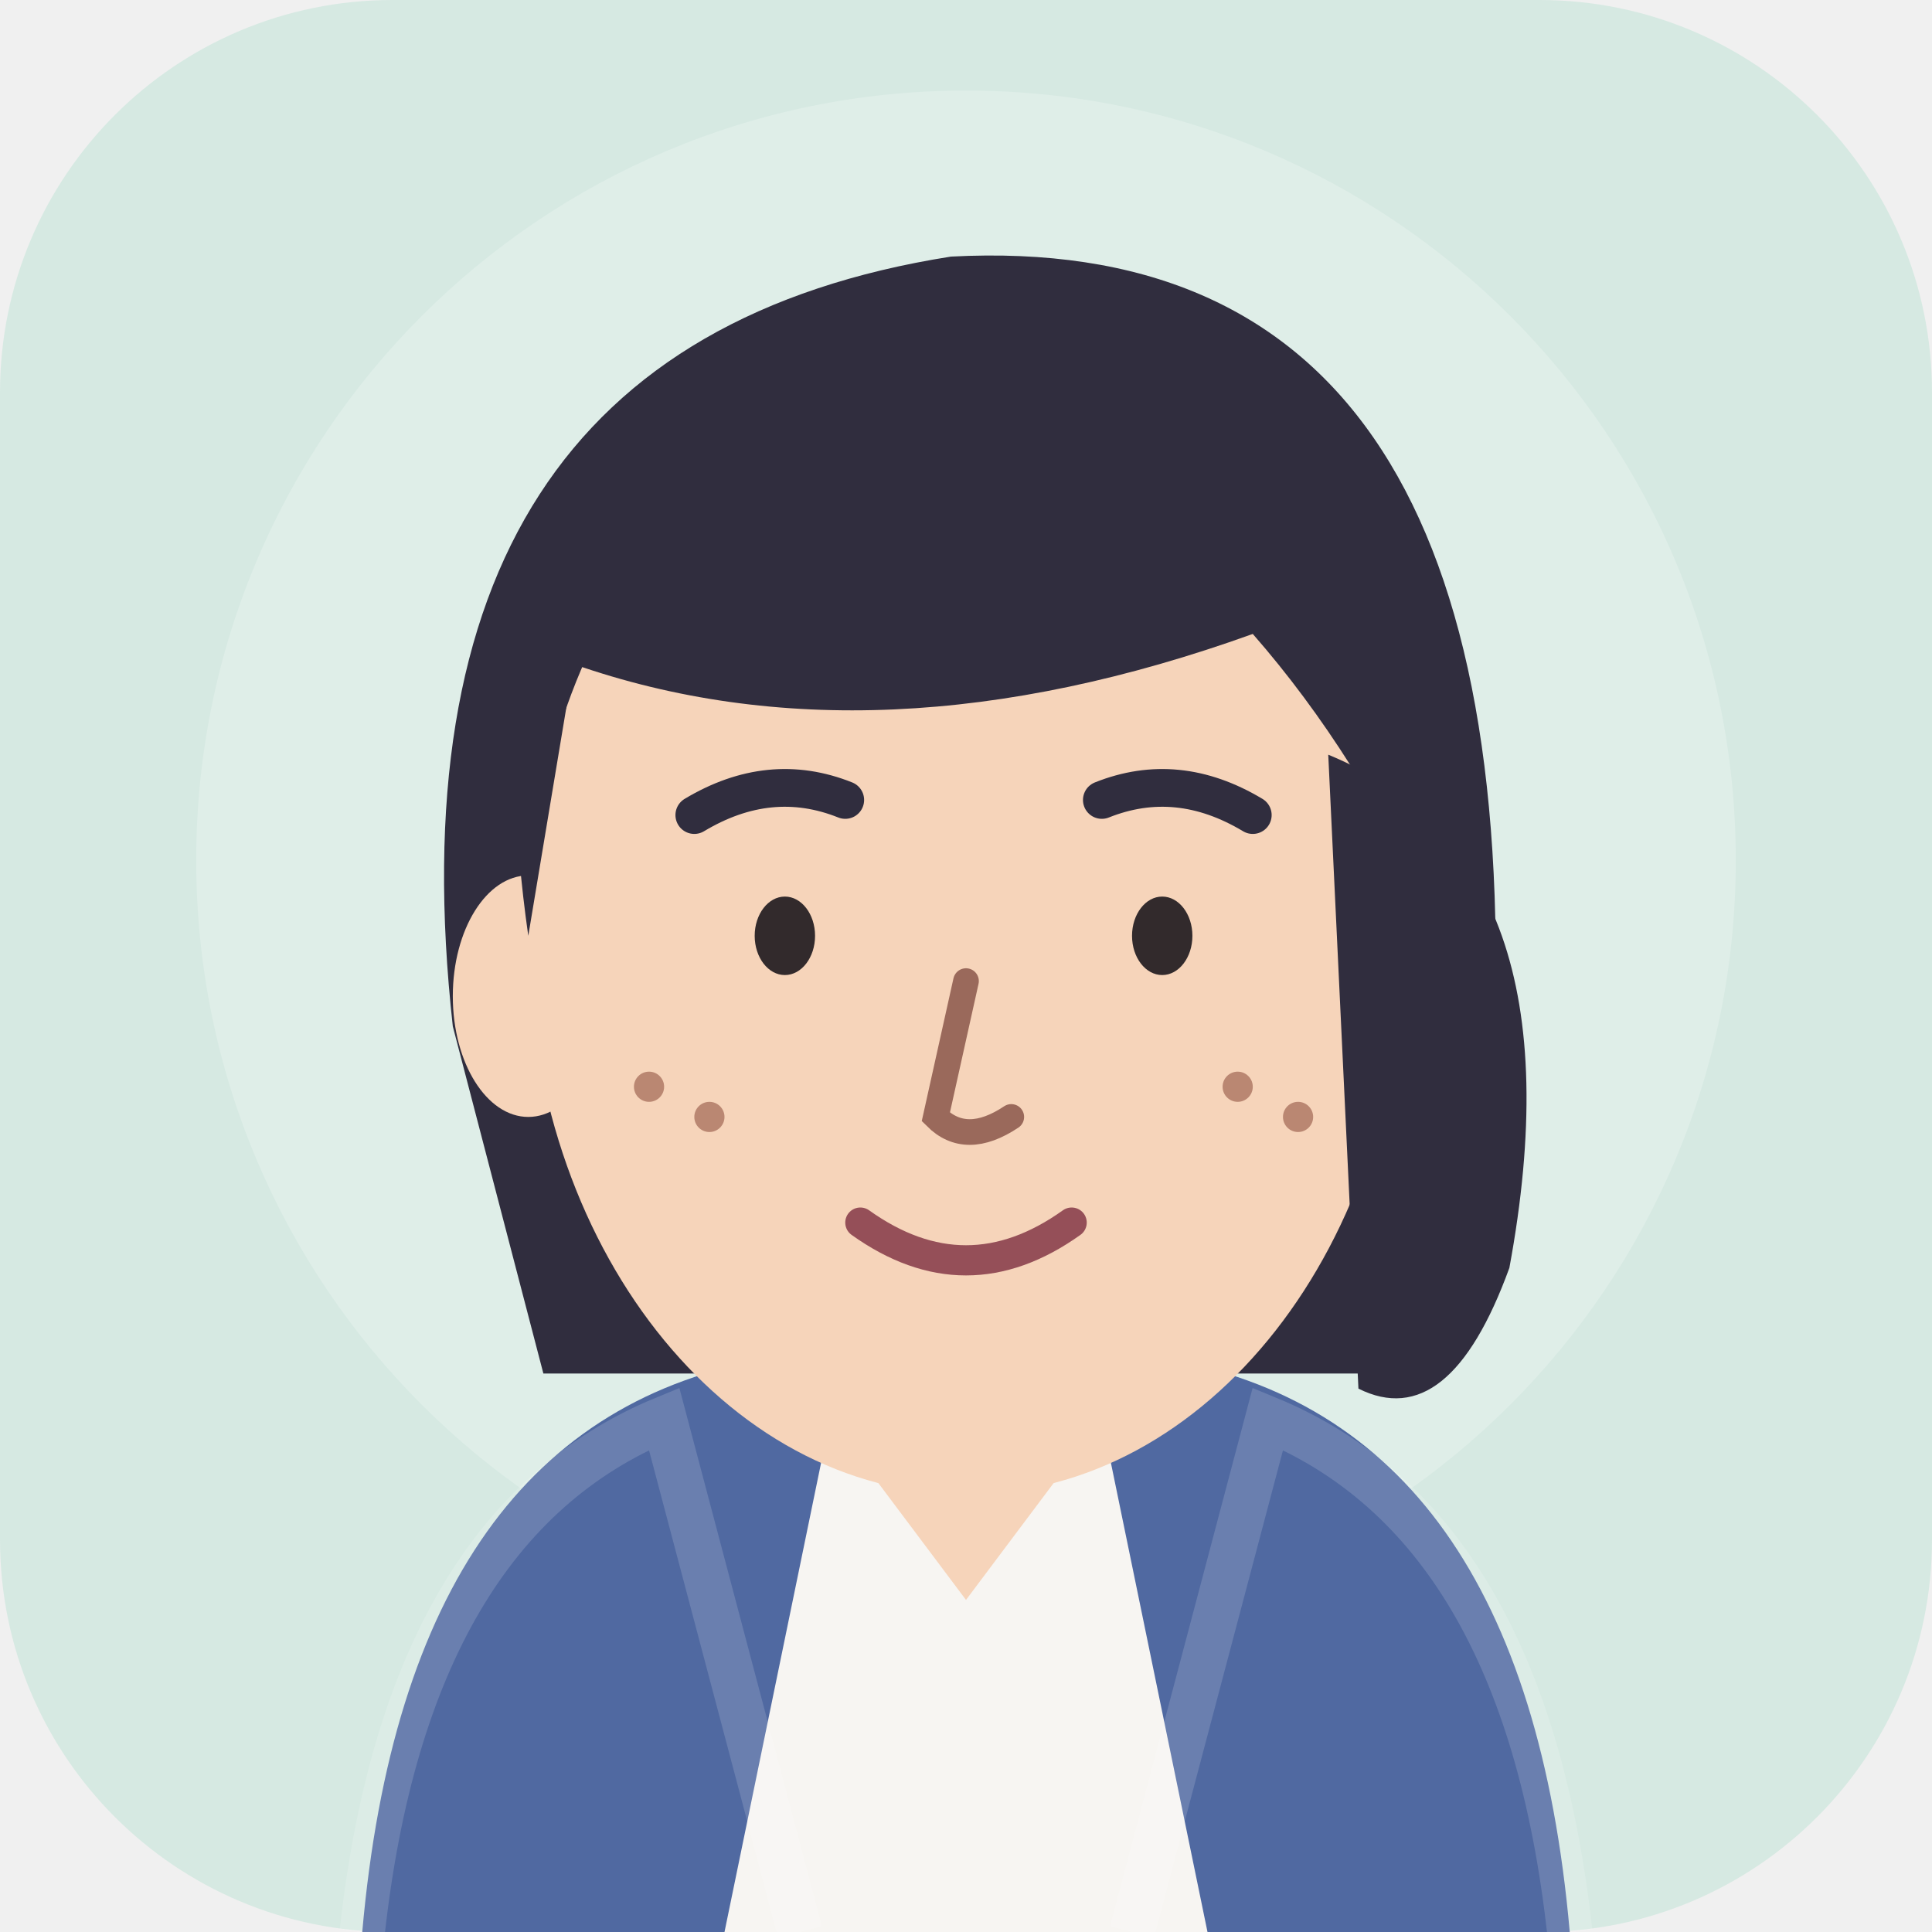
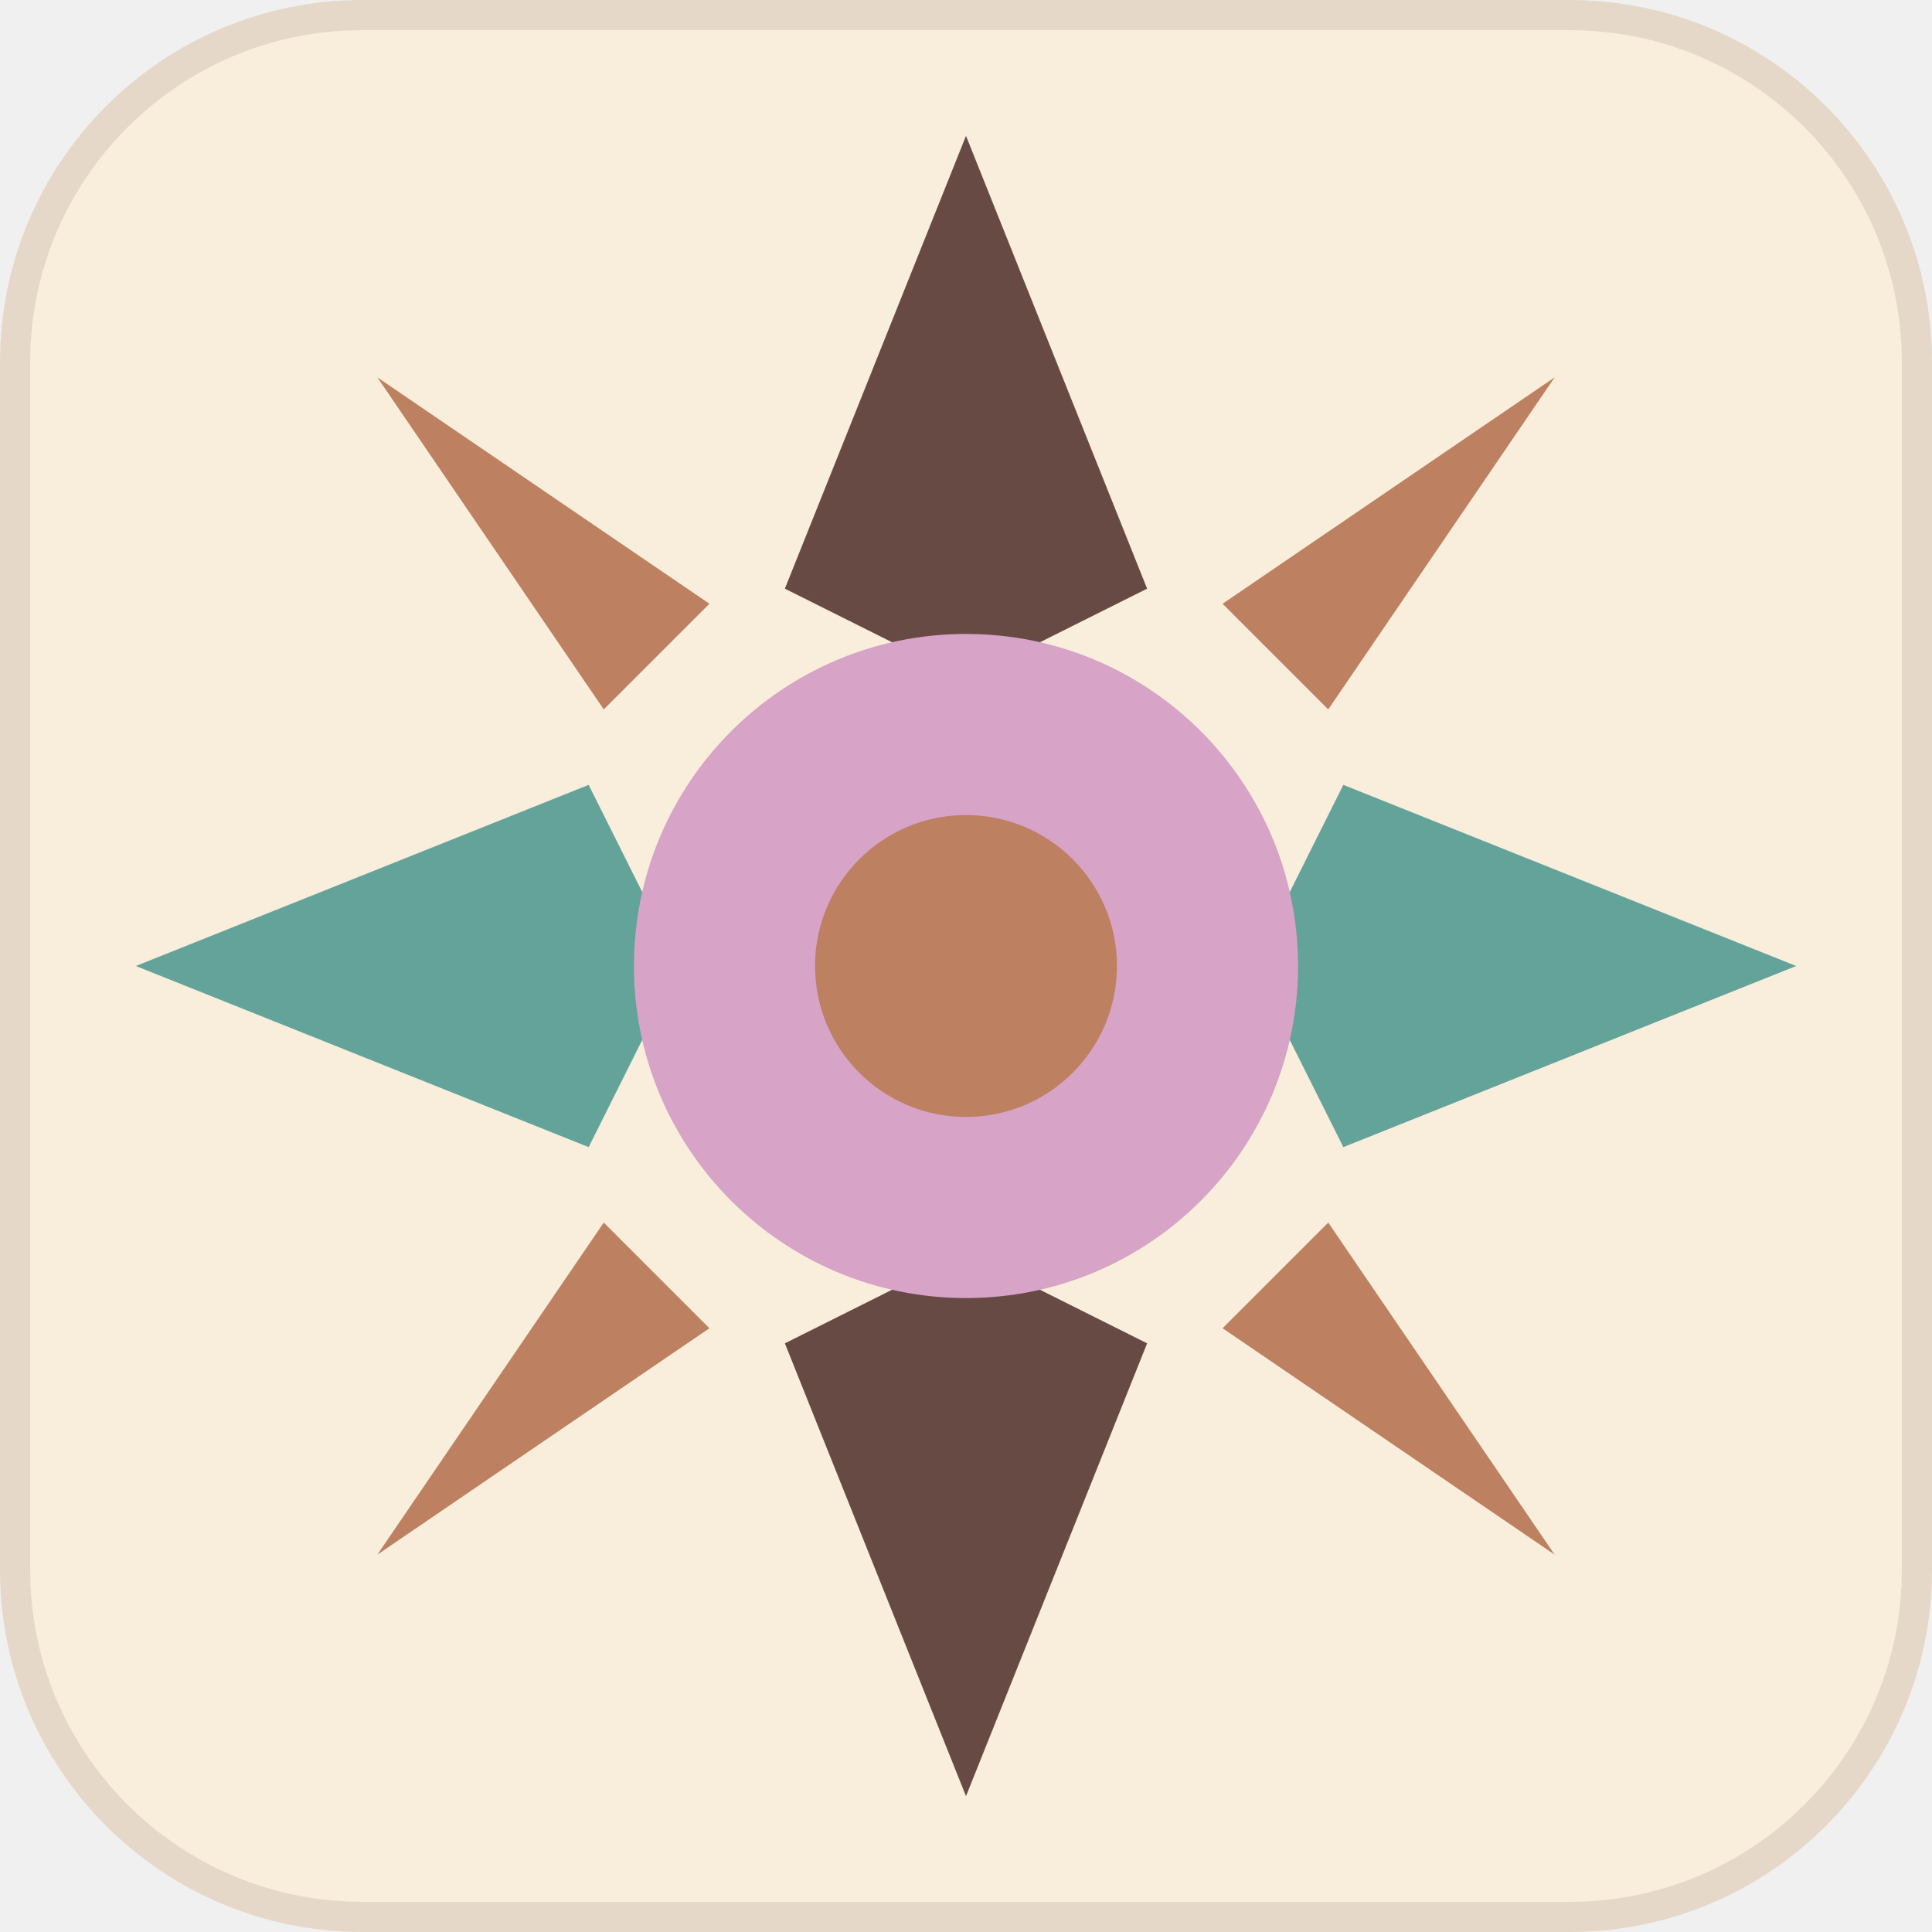
- <svg xmlns="http://www.w3.org/2000/svg" viewBox="0 0 128 128" role="img" aria-label="Illustrated profile avatar">
-   <rect width="128" height="128" rx="26" fill="#d6e9e2" />
-   <circle cx="64" cy="57" r="51" fill="#fff" opacity=".22" />
-   <path d="M24 128q3-34 27-38l13 9 13-9q24 4 27 38" fill="#5069a1" />
-   <path d="M57 87h14v18q-7 9-14 0Z" fill="#f6d4ba" />
-   <path d="M55 94l9 12 9-12 7 34H48Z" fill="#f7f5f2" />
-   <path d="M30 68Q25 23 63 17Q101 15 99 69L91 91H36Z" fill="#302d3e" />
-   <ellipse cx="35" cy="66" rx="5" ry="8" fill="#f6d4ba" />
-   <ellipse cx="93" cy="66" rx="5" ry="8" fill="#f6d4ba" />
-   <ellipse cx="64" cy="62" rx="29" ry="37" fill="#f6d4ba" />
-   <path d="M35 62Q29 20 65 19Q96 20 95 61Q90 50 83 42Q58 51 38 44Z" fill="#302d3e" />
-   <path d="M88 50Q105 57 100 84Q96 95 90 92Z" fill="#302d3e" />
-   <path d="M46 54q5-3 10-1M73 53q5-2 10 1" stroke="#302d3e" stroke-width="2.5" fill="none" stroke-linecap="round" />
-   <ellipse cx="52" cy="62" rx="2" ry="2.6" fill="#322a2c" />
-   <ellipse cx="77" cy="62" rx="2" ry="2.6" fill="#322a2c" />
-   <path d="M64 65l-2 9q2 2 5 0" fill="none" stroke="#9a695b" stroke-width="1.7" stroke-linecap="round" />
-   <path d="M57 81q7 5 14 0" fill="none" stroke="#954f58" stroke-width="2" stroke-linecap="round" />
-   <g fill="#9a5e4c" opacity=".65">
-     <circle cx="43" cy="72" r="1" />
-     <circle cx="47" cy="74" r="1" />
-     <circle cx="82" cy="72" r="1" />
-     <circle cx="86" cy="74" r="1" />
+ <svg xmlns="http://www.w3.org/2000/svg" width="128" height="128" viewBox="0 0 128 128">
+   <defs>
+     <clipPath id="round">
+       <rect width="128" height="128" rx="24" />
+     </clipPath>
+   </defs>
+   <g clip-path="url(#round)">
+     <rect width="128" height="128" fill="#F9EEDC" />
+     <g fill="#64A399" />
+     <g fill="#BD8060" />
+     <path d="M64 9L76 39L64 45L52 39Z" fill="#684A44" />
+     <path d="M119 64L89 76L83 64L89 52Z" fill="#64A399" />
+     <path d="M64 119L52 89L64 83L76 89Z" fill="#684A44" />
+     <path d="M9 64L39 52L45 64L39 76Z" fill="#64A399" />
+     <path d="M25 25L47 40L40 47Z M103 25L88 47L81 40Z M103 103L81 88L88 81Z M25 103L40 81L47 88Z" fill="#BD8060" />
+     <circle cx="64" cy="64" r="22" fill="#D7A3C7" />
+     <circle cx="64" cy="64" r="10" fill="#BD8060" />
  </g>
-   <path d="M24 128q3-27 20-34l9 34M104 128q-3-27-20-34l-9 34" fill="none" stroke="#fff" stroke-opacity=".15" stroke-width="3" />
+   <rect x="1" y="1" width="126" height="126" rx="23" fill="none" stroke="#684A44" stroke-opacity=".13" stroke-width="2" />
</svg>
